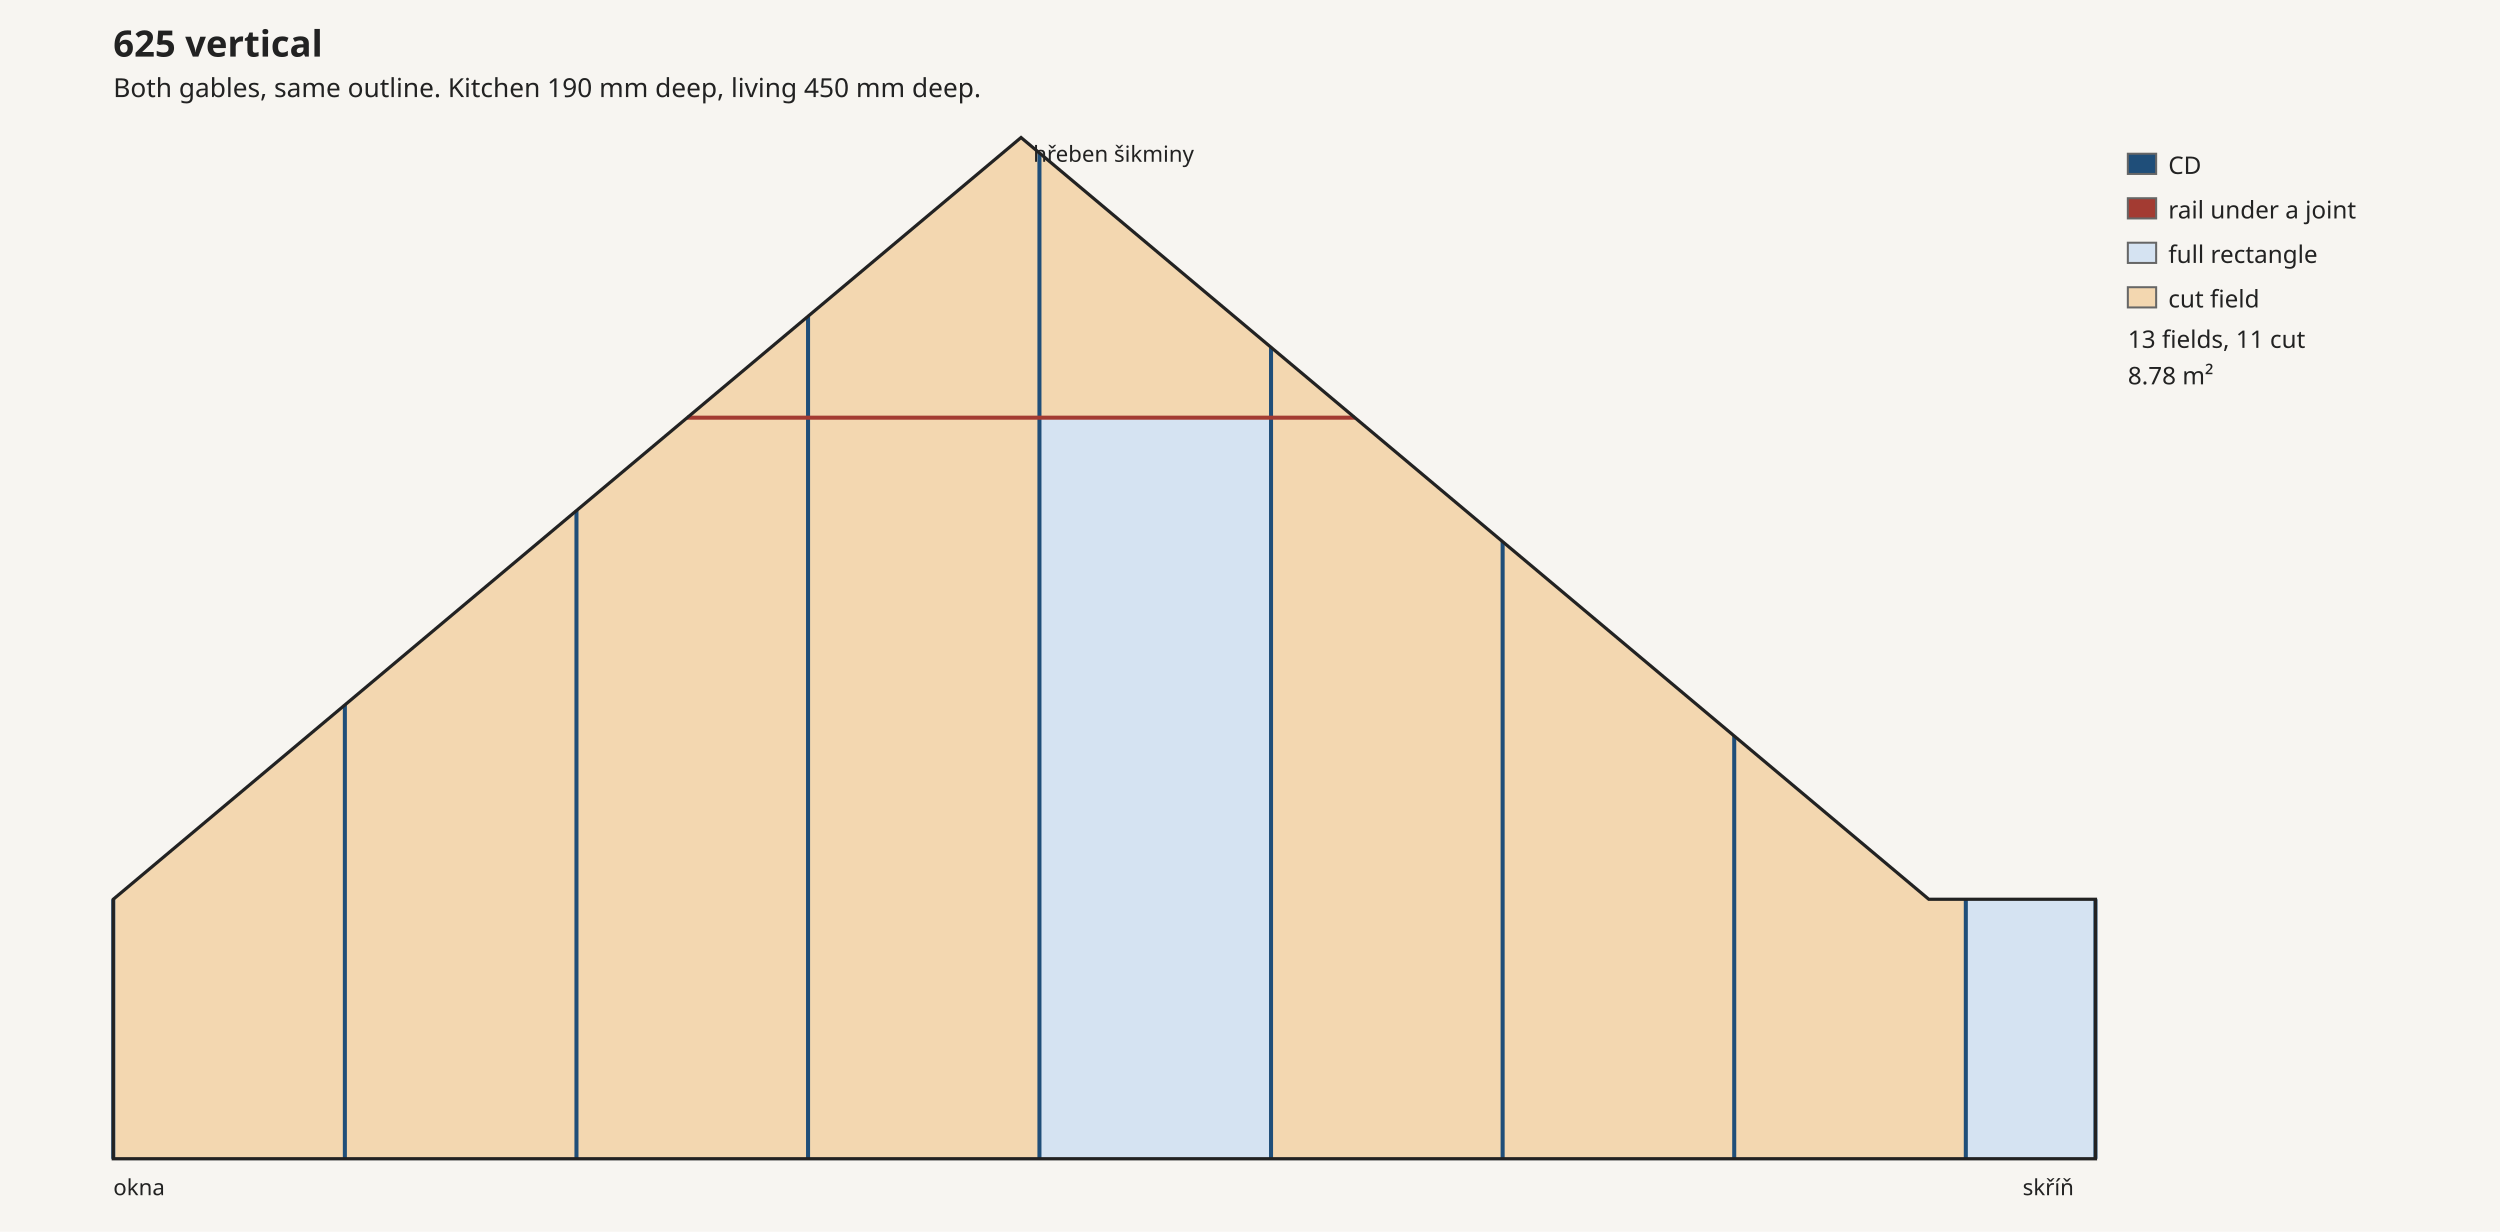
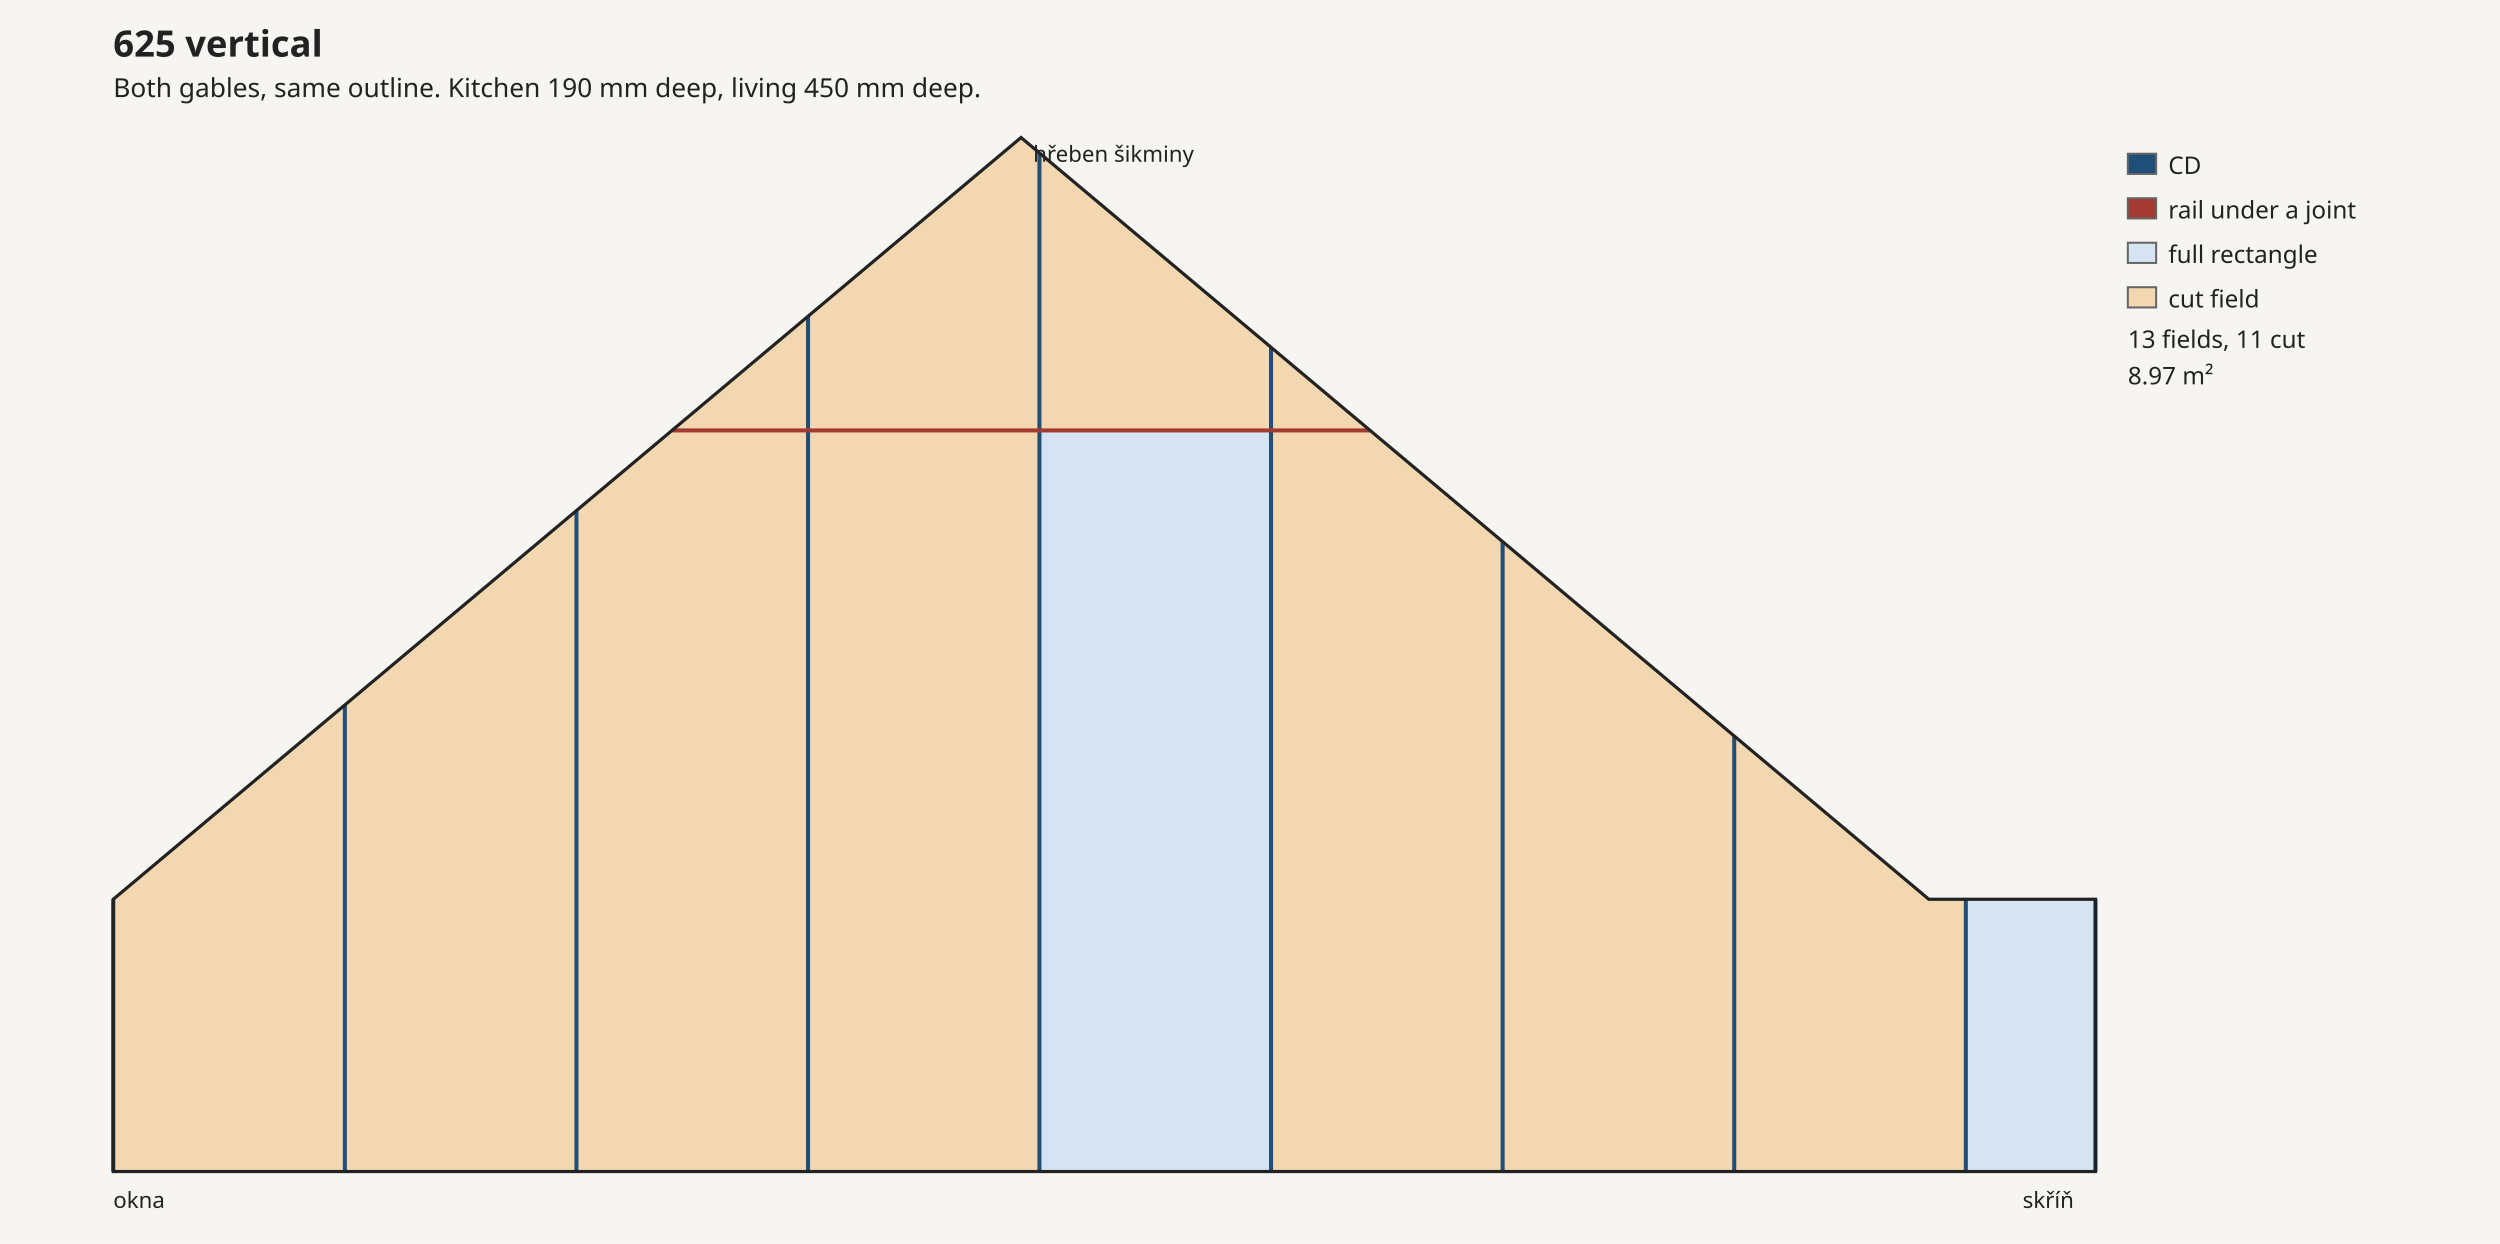
- <svg xmlns="http://www.w3.org/2000/svg" width="1236" height="609" viewBox="0 0 1236 609">
+ <svg xmlns="http://www.w3.org/2000/svg" width="1236" height="615" viewBox="0 0 1236 615">
  <rect width="100%" height="100%" fill="#f7f5f1" />
  <style>text{font-family:system-ui,sans-serif;fill:#222}</style>
  <text x="56.0" y="28" font-size="18" font-weight="600">625 vertical</text>
  <text x="56.0" y="48" font-size="13">Both gables, same outline. Kitchen 190 mm deep, living 450 mm deep.</text>
-   <polygon points="56.0,572.9 170.5,572.9 170.5,348.5 56.0,444.6" fill="#f3d7b0" stroke="#8a8175" stroke-width="0.6" />
-   <polygon points="170.5,572.9 285.0,572.9 285.0,252.4 170.5,348.5" fill="#f3d7b0" stroke="#8a8175" stroke-width="0.6" />
-   <polygon points="285.0,572.9 339.7,572.9 399.5,572.9 399.5,206.5 339.7,206.5 285.0,252.4" fill="#f3d7b0" stroke="#8a8175" stroke-width="0.6" />
-   <polygon points="339.7,206.5 399.5,206.5 399.5,156.4" fill="#f3d7b0" stroke="#8a8175" stroke-width="0.6" />
-   <polygon points="399.5,572.9 504.8,572.9 513.9,572.9 513.9,206.5 504.8,206.5 399.5,206.5" fill="#f3d7b0" stroke="#8a8175" stroke-width="0.6" />
-   <polygon points="399.5,206.5 504.8,206.5 513.9,206.5 513.9,75.7 504.8,68.0 399.5,156.4" fill="#f3d7b0" stroke="#8a8175" stroke-width="0.6" />
-   <polygon points="513.9,572.9 628.4,572.9 628.4,206.5 513.9,206.5" fill="#d5e3f2" stroke="#8a8175" stroke-width="0.6" />
-   <polygon points="513.9,206.5 628.4,206.5 628.4,171.8 513.9,75.7" fill="#f3d7b0" stroke="#8a8175" stroke-width="0.6" />
-   <polygon points="628.4,572.9 669.9,572.9 742.9,572.9 742.9,267.8 669.9,206.5 628.4,206.5" fill="#f3d7b0" stroke="#8a8175" stroke-width="0.6" />
-   <polygon points="628.4,206.5 669.9,206.5 628.4,171.8" fill="#f3d7b0" stroke="#8a8175" stroke-width="0.6" />
-   <polygon points="742.9,572.9 857.4,572.9 857.4,363.9 742.9,267.8" fill="#f3d7b0" stroke="#8a8175" stroke-width="0.6" />
-   <polygon points="857.4,572.9 953.6,572.9 971.9,572.9 971.9,444.6 953.6,444.6 857.4,363.9" fill="#f3d7b0" stroke="#8a8175" stroke-width="0.6" />
-   <polygon points="971.9,572.9 1036.0,572.9 1036.0,444.6 971.9,444.6" fill="#d5e3f2" stroke="#8a8175" stroke-width="0.6" />
-   <line x1="56.0" y1="572.9" x2="56.0" y2="444.6" stroke="#1f4e79" stroke-width="2" />
-   <line x1="170.5" y1="572.9" x2="170.5" y2="348.5" stroke="#1f4e79" stroke-width="2" />
-   <line x1="285.0" y1="572.9" x2="285.0" y2="252.4" stroke="#1f4e79" stroke-width="2" />
-   <line x1="399.5" y1="572.9" x2="399.5" y2="156.4" stroke="#1f4e79" stroke-width="2" />
-   <line x1="513.9" y1="572.9" x2="513.9" y2="75.7" stroke="#1f4e79" stroke-width="2" />
-   <line x1="628.4" y1="572.9" x2="628.4" y2="171.8" stroke="#1f4e79" stroke-width="2" />
-   <line x1="742.9" y1="572.9" x2="742.9" y2="267.8" stroke="#1f4e79" stroke-width="2" />
-   <line x1="857.4" y1="572.9" x2="857.4" y2="363.9" stroke="#1f4e79" stroke-width="2" />
-   <line x1="971.9" y1="572.9" x2="971.9" y2="444.6" stroke="#1f4e79" stroke-width="2" />
-   <line x1="1036.0" y1="572.9" x2="1036.0" y2="444.6" stroke="#1f4e79" stroke-width="2" />
-   <line x1="339.7" y1="206.5" x2="669.9" y2="206.5" stroke="#a33b32" stroke-width="2" />
-   <polygon points="56.0,572.9 1036.0,572.9 1036.0,444.6 953.6,444.6 504.8,68.0 56.0,444.6" fill="none" stroke="#222" stroke-width="1.6" />
-   <text x="56.0" y="590.9" font-size="11">okna</text>
-   <text x="1000.0" y="590.9" font-size="11">skříň</text>
+   <polygon points="56.0,579.2 170.5,579.2 170.5,348.5 56.0,444.6" fill="#f3d7b0" stroke="#8a8175" stroke-width="0.6" />
+   <polygon points="170.5,579.2 285.0,579.2 285.0,252.4 170.5,348.5" fill="#f3d7b0" stroke="#8a8175" stroke-width="0.6" />
+   <polygon points="285.0,579.2 332.2,579.2 399.5,579.2 399.5,212.8 332.2,212.8 285.0,252.4" fill="#f3d7b0" stroke="#8a8175" stroke-width="0.6" />
+   <polygon points="332.2,212.8 399.5,212.8 399.5,156.4" fill="#f3d7b0" stroke="#8a8175" stroke-width="0.6" />
+   <polygon points="399.5,579.2 504.8,579.2 513.9,579.2 513.9,212.8 504.8,212.8 399.5,212.8" fill="#f3d7b0" stroke="#8a8175" stroke-width="0.6" />
+   <polygon points="399.5,212.8 504.8,212.8 513.9,212.8 513.9,75.7 504.8,68.0 399.5,156.4" fill="#f3d7b0" stroke="#8a8175" stroke-width="0.6" />
+   <polygon points="513.9,579.2 628.4,579.2 628.4,212.8 513.9,212.8" fill="#d5e3f2" stroke="#8a8175" stroke-width="0.6" />
+   <polygon points="513.9,212.8 628.4,212.8 628.4,171.8 513.9,75.7" fill="#f3d7b0" stroke="#8a8175" stroke-width="0.6" />
+   <polygon points="628.4,579.2 677.4,579.2 742.9,579.2 742.9,267.8 677.4,212.8 628.4,212.8" fill="#f3d7b0" stroke="#8a8175" stroke-width="0.6" />
+   <polygon points="628.4,212.8 677.4,212.8 628.4,171.8" fill="#f3d7b0" stroke="#8a8175" stroke-width="0.6" />
+   <polygon points="742.9,579.2 857.4,579.2 857.4,363.9 742.9,267.8" fill="#f3d7b0" stroke="#8a8175" stroke-width="0.6" />
+   <polygon points="857.4,579.2 953.6,579.2 971.9,579.2 971.9,444.6 953.6,444.6 857.4,363.9" fill="#f3d7b0" stroke="#8a8175" stroke-width="0.6" />
+   <polygon points="971.9,579.2 1036.0,579.2 1036.0,444.6 971.9,444.6" fill="#d5e3f2" stroke="#8a8175" stroke-width="0.6" />
+   <line x1="56.0" y1="579.2" x2="56.0" y2="444.6" stroke="#1f4e79" stroke-width="2" />
+   <line x1="170.5" y1="579.2" x2="170.5" y2="348.5" stroke="#1f4e79" stroke-width="2" />
+   <line x1="285.0" y1="579.2" x2="285.0" y2="252.4" stroke="#1f4e79" stroke-width="2" />
+   <line x1="399.5" y1="579.2" x2="399.5" y2="156.4" stroke="#1f4e79" stroke-width="2" />
+   <line x1="513.9" y1="579.2" x2="513.9" y2="75.7" stroke="#1f4e79" stroke-width="2" />
+   <line x1="628.4" y1="579.2" x2="628.4" y2="171.8" stroke="#1f4e79" stroke-width="2" />
+   <line x1="742.9" y1="579.2" x2="742.9" y2="267.8" stroke="#1f4e79" stroke-width="2" />
+   <line x1="857.4" y1="579.2" x2="857.4" y2="363.9" stroke="#1f4e79" stroke-width="2" />
+   <line x1="971.9" y1="579.2" x2="971.9" y2="444.6" stroke="#1f4e79" stroke-width="2" />
+   <line x1="1036.0" y1="579.2" x2="1036.0" y2="444.6" stroke="#1f4e79" stroke-width="2" />
+   <line x1="332.2" y1="212.8" x2="677.4" y2="212.8" stroke="#a33b32" stroke-width="2" />
+   <polygon points="56.0,579.2 1036.0,579.2 1036.0,444.6 953.6,444.6 504.8,68.0 56.0,444.6" fill="none" stroke="#222" stroke-width="1.6" />
+   <text x="56.0" y="597.2" font-size="11">okna</text>
+   <text x="1000.0" y="597.2" font-size="11">skříň</text>
  <text x="510.8" y="80.0" font-size="11">hřeben šikminy</text>
  <rect x="1052.0" y="76.0" width="14" height="10" fill="#1f4e79" stroke="#666" />
  <text x="1072.0" y="86.0" font-size="12">CD</text>
  <rect x="1052.0" y="98.0" width="14" height="10" fill="#a33b32" stroke="#666" />
  <text x="1072.0" y="108.0" font-size="12">rail under a joint</text>
  <rect x="1052.0" y="120.0" width="14" height="10" fill="#d5e3f2" stroke="#666" />
  <text x="1072.0" y="130.0" font-size="12">full rectangle</text>
  <rect x="1052.0" y="142.0" width="14" height="10" fill="#f3d7b0" stroke="#666" />
  <text x="1072.0" y="152.0" font-size="12">cut field</text>
  <text x="1052.0" y="172.0" font-size="12">13 fields, 11 cut</text>
-   <text x="1052.0" y="190.0" font-size="12">8.78 m²</text>
+   <text x="1052.0" y="190.0" font-size="12">8.97 m²</text>
</svg>
